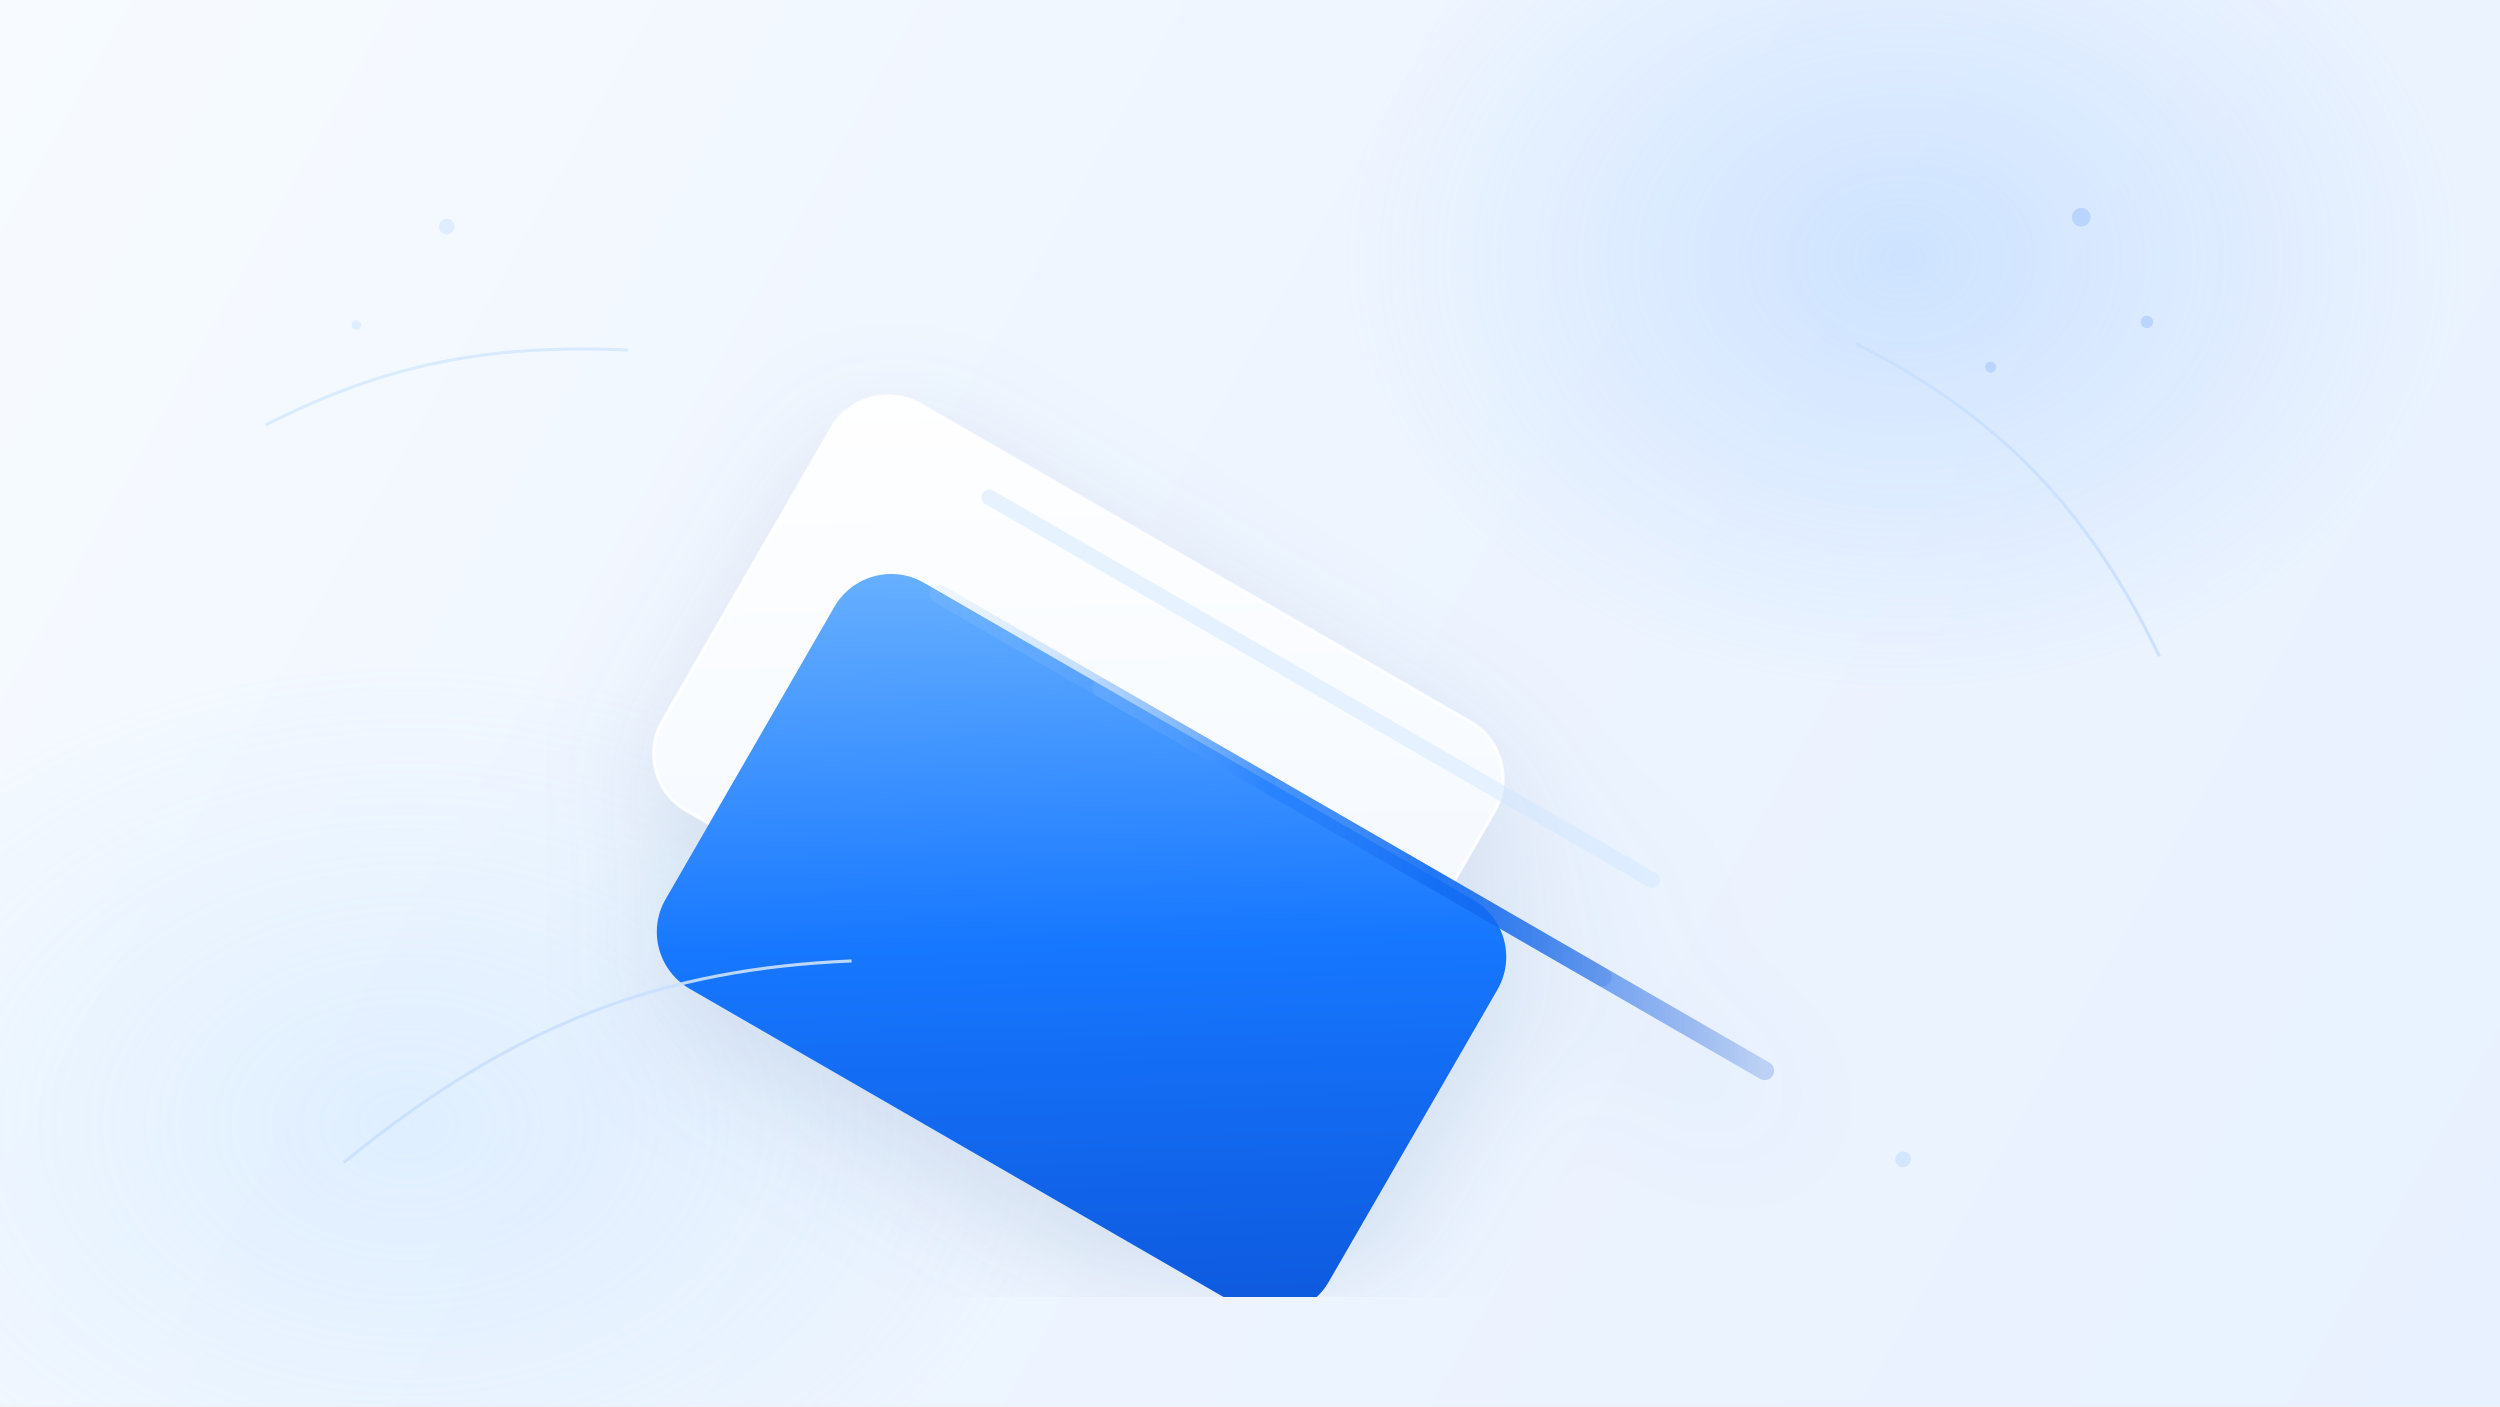
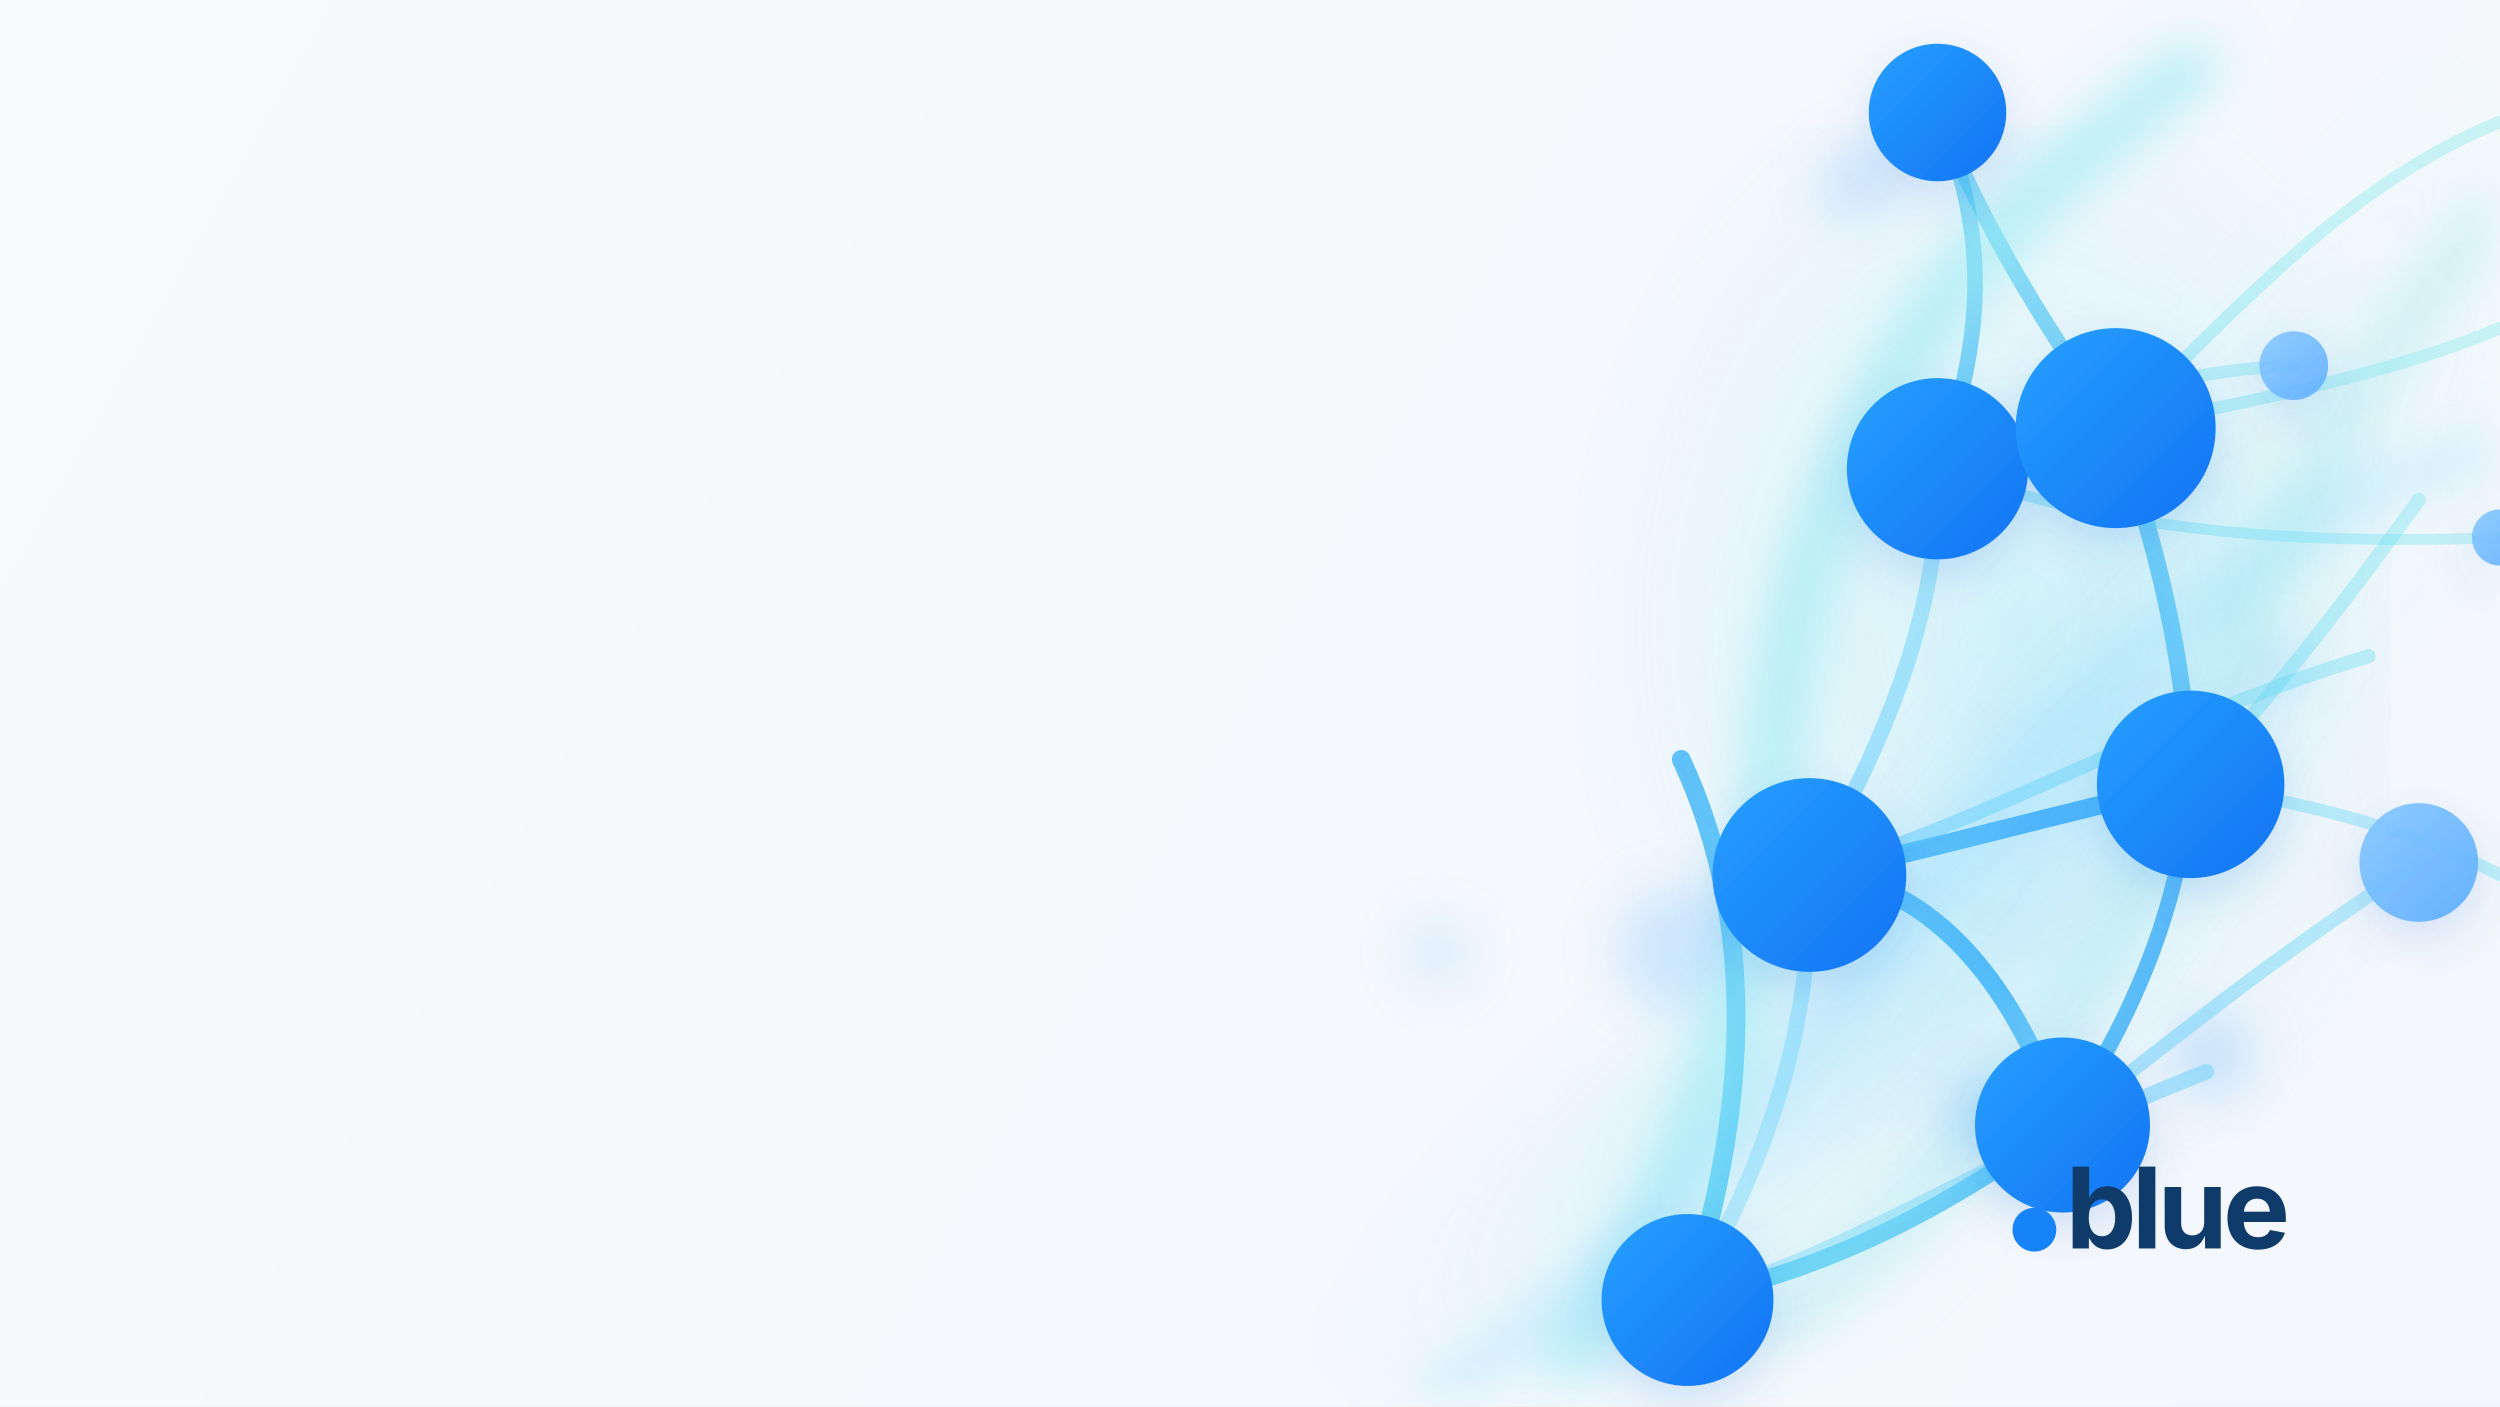
<svg xmlns="http://www.w3.org/2000/svg" width="1600" height="900" viewBox="0 0 1600 900" fill="none" role="img" aria-labelledby="dotblue-login-bg-title">
  <defs>
-     <linearGradient id="bg-main" x1="0" y1="0" x2="1600" y2="900" gradientUnits="userSpaceOnUse">
-       <stop offset="0" stop-color="#F7FBFF" />
-       <stop offset="0.48" stop-color="#EEF5FF" />
-       <stop offset="1" stop-color="#E8F1FF" />
+     <linearGradient id="bg" x1="0" y1="0" x2="1600" y2="900" gradientUnits="userSpaceOnUse">
+       <stop offset="0" stop-color="#F8FAFD" />
+       <stop offset="1" stop-color="#F3F7FB" />
    </linearGradient>
-     <radialGradient id="bg-glow-1" cx="0" cy="0" r="1" gradientUnits="userSpaceOnUse" gradientTransform="translate(1220 165) rotate(90) scale(280 360)">
-       <stop stop-color="#7EB7FF" stop-opacity="0.28" />
-       <stop offset="1" stop-color="#7EB7FF" stop-opacity="0" />
+     <linearGradient id="nodeBlue" x1="0" y1="0" x2="1" y2="1">
+       <stop offset="0" stop-color="#25A0FF" />
+       <stop offset="1" stop-color="#1473F4" />
+     </linearGradient>
+     <linearGradient id="nodeBlueSoft" x1="0" y1="0" x2="1" y2="1">
+       <stop offset="0" stop-color="#86C7FF" />
+       <stop offset="1" stop-color="#5CAEFF" />
+     </linearGradient>
+     <linearGradient id="lineBlue" x1="888" y1="800" x2="1502" y2="92" gradientUnits="userSpaceOnUse">
+       <stop offset="0" stop-color="#39D4EF" stop-opacity="0.68" />
+       <stop offset="0.52" stop-color="#1C9CFA" stop-opacity="0.72" />
+       <stop offset="1" stop-color="#55DDEB" stop-opacity="0.48" />
+     </linearGradient>
+     <linearGradient id="lineBlueAlt" x1="764" y1="710" x2="1558" y2="180" gradientUnits="userSpaceOnUse">
+       <stop offset="0" stop-color="#88E7F3" stop-opacity="0.30" />
+       <stop offset="0.48" stop-color="#58C7FF" stop-opacity="0.48" />
+       <stop offset="1" stop-color="#67E7E9" stop-opacity="0.30" />
+     </linearGradient>
+     <linearGradient id="waveFill" x1="762" y1="748" x2="1516" y2="182" gradientUnits="userSpaceOnUse">
+       <stop offset="0" stop-color="#66DDF2" stop-opacity="0.00" />
+       <stop offset="0.28" stop-color="#6EDFF0" stop-opacity="0.18" />
+       <stop offset="0.60" stop-color="#48BFFF" stop-opacity="0.16" />
+       <stop offset="1" stop-color="#7BEDE4" stop-opacity="0.04" />
+     </linearGradient>
+     <radialGradient id="softGlow" cx="0" cy="0" r="1" gradientUnits="userSpaceOnUse" gradientTransform="translate(1290 400) rotate(90) scale(380 290)">
+       <stop stop-color="#67E2EF" stop-opacity="0.26" />
+       <stop offset="1" stop-color="#67E2EF" stop-opacity="0" />
    </radialGradient>
-     <radialGradient id="bg-glow-2" cx="0" cy="0" r="1" gradientUnits="userSpaceOnUse" gradientTransform="translate(260 720) rotate(90) scale(300 420)">
-       <stop stop-color="#9FD0FF" stop-opacity="0.22" />
-       <stop offset="1" stop-color="#9FD0FF" stop-opacity="0" />
-     </radialGradient>
-     <linearGradient id="card-top" x1="0" y1="0" x2="1" y2="1">
-       <stop offset="0" stop-color="#FFFFFF" />
-       <stop offset="1" stop-color="#F0F7FF" />
-     </linearGradient>
-     <linearGradient id="card-bottom" x1="0" y1="0" x2="1" y2="1">
-       <stop offset="0" stop-color="#6CB3FF" />
-       <stop offset="0.5" stop-color="#1677FF" />
-       <stop offset="1" stop-color="#0D57DB" />
-     </linearGradient>
-     <linearGradient id="card-edge" x1="0" y1="0" x2="1" y2="0">
-       <stop offset="0" stop-color="#A8D2FF" stop-opacity="0.2" />
-       <stop offset="0.5" stop-color="#1677FF" stop-opacity="0.9" />
-       <stop offset="1" stop-color="#0B4FD1" stop-opacity="0.2" />
-     </linearGradient>
-     <filter id="soft-shadow" x="350" y="130" width="1020" height="700" filterUnits="userSpaceOnUse" color-interpolation-filters="sRGB">
-       <feFlood flood-opacity="0" result="BackgroundImageFix" />
-       <feColorMatrix in="SourceAlpha" type="matrix" values="0 0 0 0 0 0 0 0 0 0 0 0 0 0 0 0 0 0 127 0" result="hardAlpha" />
-       <feOffset dy="26" />
-       <feGaussianBlur stdDeviation="40" />
-       <feColorMatrix type="matrix" values="0 0 0 0 0.086 0 0 0 0 0.247 0 0 0 0 0.506 0 0 0 0.13 0" />
-       <feBlend mode="normal" in2="BackgroundImageFix" result="effect1_dropShadow_0_1" />
-       <feBlend mode="normal" in="SourceGraphic" in2="effect1_dropShadow_0_1" result="shape" />
+     <filter id="blur24" x="-20%" y="-20%" width="140%" height="140%">
+       <feGaussianBlur stdDeviation="24" />
+     </filter>
+     <filter id="blur16" x="-20%" y="-20%" width="140%" height="140%">
+       <feGaussianBlur stdDeviation="16" />
+     </filter>
+     <filter id="shadow" x="-20%" y="-20%" width="140%" height="140%">
+       <feDropShadow dx="0" dy="10" stdDeviation="14" flood-color="#1D5AD8" flood-opacity="0.16" />
    </filter>
  </defs>
-   <rect width="1600" height="900" fill="url(#bg-main)" />
-   <rect width="1600" height="900" fill="url(#bg-glow-1)" />
-   <rect width="1600" height="900" fill="url(#bg-glow-2)" />
-   <g opacity="0.65">
-     <circle cx="1332" cy="139" r="6" fill="#A9CBFF" />
-     <circle cx="1374" cy="206" r="4" fill="#A9CBFF" />
-     <circle cx="1274" cy="235" r="3.5" fill="#A9CBFF" />
-     <circle cx="286" cy="145" r="5" fill="#D2E6FF" />
-     <circle cx="228" cy="208" r="3" fill="#D2E6FF" />
-     <circle cx="1218" cy="742" r="5" fill="#C4DEFF" />
+   <rect width="1600" height="900" fill="url(#bg)" />
+   <rect x="1010" y="80" width="520" height="700" fill="url(#softGlow)" opacity="0.9" />
+   <g opacity="0.75" filter="url(#blur24)">
+     <path d="M838 884C914 792 987 720 1082 646C1192 560 1274 450 1388 272C1431 205 1488 127 1568 48V220C1518 280 1474 342 1434 412C1372 521 1314 610 1227 692C1142 772 1064 829 953 900L838 884Z" fill="url(#waveFill)" />
+     <path d="M962 906C1040 824 1116 736 1180 646C1244 556 1302 468 1384 360C1445 278 1508 212 1600 142V336C1524 404 1470 462 1414 548C1354 640 1289 738 1204 824L962 906Z" fill="url(#waveFill)" opacity="0.65" />
  </g>
-   <g filter="url(#soft-shadow)">
-     <rect x="553" y="238" width="490" height="300" rx="42" transform="rotate(30 553 238)" fill="url(#card-top)" stroke="#FFFFFF" stroke-opacity="0.9" stroke-width="2" />
-     <rect x="555" y="352" width="490" height="300" rx="42" transform="rotate(30 555 352)" fill="url(#card-bottom)" />
-     <path d="M705.083 440.271L1129.45 685.271" stroke="url(#card-edge)" stroke-width="12" stroke-linecap="round" />
-     <path d="M601.083 380.271L1025.45 625.271" stroke="url(#card-edge)" stroke-width="12" stroke-linecap="round" opacity="0.72" />
-     <path d="M633.083 318.271L1057.45 563.271" stroke="#CFE5FF" stroke-width="10" stroke-linecap="round" opacity="0.45" />
+   <g opacity="0.34" filter="url(#blur16)">
+     <circle cx="1074" cy="608" r="40" fill="#89C5FF" />
+     <circle cx="1415" cy="676" r="28" fill="#7EBFFF" />
+     <circle cx="1456" cy="430" r="20" fill="#7FC4FF" />
+     <circle cx="1268" cy="712" r="26" fill="#7EBFFF" />
+     <circle cx="920" cy="610" r="18" fill="#8DCBFF" />
+     <circle cx="1188" cy="118" r="24" fill="#84C1FF" />
  </g>
-   <g opacity="0.92">
-     <path d="M220 744C330 654 425 620 545 615" stroke="#C9E0FF" stroke-width="2" />
-     <path d="M1188 220C1275 264 1335 322 1382 420" stroke="#C9E0FF" stroke-width="2" />
-     <path d="M170 272C245 234 310 220 402 224" stroke="#D7E9FF" stroke-width="2" />
+   <g fill="none" stroke-linecap="round">
+     <path d="M1080 832C1116 718 1128 598 1076 486" stroke="url(#lineBlue)" stroke-width="12" />
+     <path d="M1080 832C1175 810 1240 776 1320 720" stroke="url(#lineBlue)" stroke-width="11" />
+     <path d="M1080 832C1188 802 1264 744 1412 686" stroke="url(#lineBlueAlt)" stroke-width="10" />
+     <path d="M1080 832C1134 738 1160 654 1158 560" stroke="url(#lineBlueAlt)" stroke-width="10" />
+     <path d="M1320 720C1288 624 1230 560 1158 560" stroke="url(#lineBlue)" stroke-width="12" />
+     <path d="M1320 720C1390 666 1450 616 1548 552" stroke="url(#lineBlueAlt)" stroke-width="9" />
+     <path d="M1320 720C1372 640 1395 574 1402 502" stroke="url(#lineBlue)" stroke-width="10" />
+     <path d="M1158 560C1244 542 1318 520 1402 502" stroke="url(#lineBlue)" stroke-width="12" />
+     <path d="M1158 560C1214 462 1242 382 1240 300" stroke="url(#lineBlueAlt)" stroke-width="10" />
+     <path d="M1158 560C1282 522 1382 460 1516 420" stroke="url(#lineBlueAlt)" stroke-width="9" />
+     <path d="M1402 502C1398 418 1379 344 1354 274" stroke="url(#lineBlue)" stroke-width="11" />
+     <path d="M1402 502C1450 450 1496 392 1548 320" stroke="url(#lineBlueAlt)" stroke-width="9" />
+     <path d="M1402 502C1490 516 1550 534 1600 560" stroke="url(#lineBlueAlt)" stroke-width="8" />
+     <path d="M1354 274C1310 210 1270 148 1240 72" stroke="url(#lineBlue)" stroke-width="10" />
+     <path d="M1354 274C1458 254 1538 236 1600 210" stroke="url(#lineBlueAlt)" stroke-width="8" />
+     <path d="M1354 274C1430 198 1505 116 1600 78" stroke="url(#lineBlueAlt)" stroke-width="8" />
+     <path d="M1240 300C1270 218 1274 150 1240 72" stroke="url(#lineBlue)" stroke-width="10" />
+     <path d="M1240 300C1318 260 1384 238 1468 234" stroke="url(#lineBlueAlt)" stroke-width="8" />
+     <path d="M1240 300C1340 334 1438 350 1600 344" stroke="url(#lineBlueAlt)" stroke-width="7" />
+   </g>
+   <g opacity="0.65" filter="url(#blur16)">
+     <path d="M1006 868C1090 742 1125 626 1132 512C1138 414 1160 334 1210 244C1256 162 1320 102 1402 44" stroke="#95EAF3" stroke-width="34" stroke-linecap="round" />
+     <path d="M1138 846C1258 752 1338 650 1386 530C1429 421 1468 307 1548 196C1572 162 1588 143 1600 134" stroke="#8FE4ED" stroke-width="30" stroke-linecap="round" opacity="0.55" />
+     <path d="M914 896C1028 820 1108 736 1186 634C1258 536 1312 464 1408 388C1498 316 1548 296 1600 288" stroke="#7FD6FF" stroke-width="26" stroke-linecap="round" opacity="0.45" />
+   </g>
+   <g filter="url(#shadow)">
+     <circle cx="1080" cy="832" r="55" fill="url(#nodeBlue)" />
+     <circle cx="1158" cy="560" r="62" fill="url(#nodeBlue)" />
+     <circle cx="1240" cy="300" r="58" fill="url(#nodeBlue)" />
+     <circle cx="1354" cy="274" r="64" fill="url(#nodeBlue)" />
+     <circle cx="1402" cy="502" r="60" fill="url(#nodeBlue)" />
+     <circle cx="1320" cy="720" r="56" fill="url(#nodeBlue)" />
+     <circle cx="1240" cy="72" r="44" fill="url(#nodeBlue)" />
+     <circle cx="1468" cy="234" r="22" fill="url(#nodeBlueSoft)" opacity="0.88" />
+     <circle cx="1548" cy="552" r="38" fill="url(#nodeBlueSoft)" opacity="0.92" />
+     <circle cx="1600" cy="344" r="18" fill="url(#nodeBlueSoft)" opacity="0.88" />
+   </g>
+   <g transform="translate(1284 754)">
+     <circle cx="18" cy="33" r="14" fill="#1683F9" />
+     <text x="38" y="45" fill="#0F3B6A" font-family="Avenir Next, Inter, Manrope, Segoe UI, Arial, sans-serif" font-size="72" font-weight="650" letter-spacing="-3">blue</text>
  </g>
</svg>
